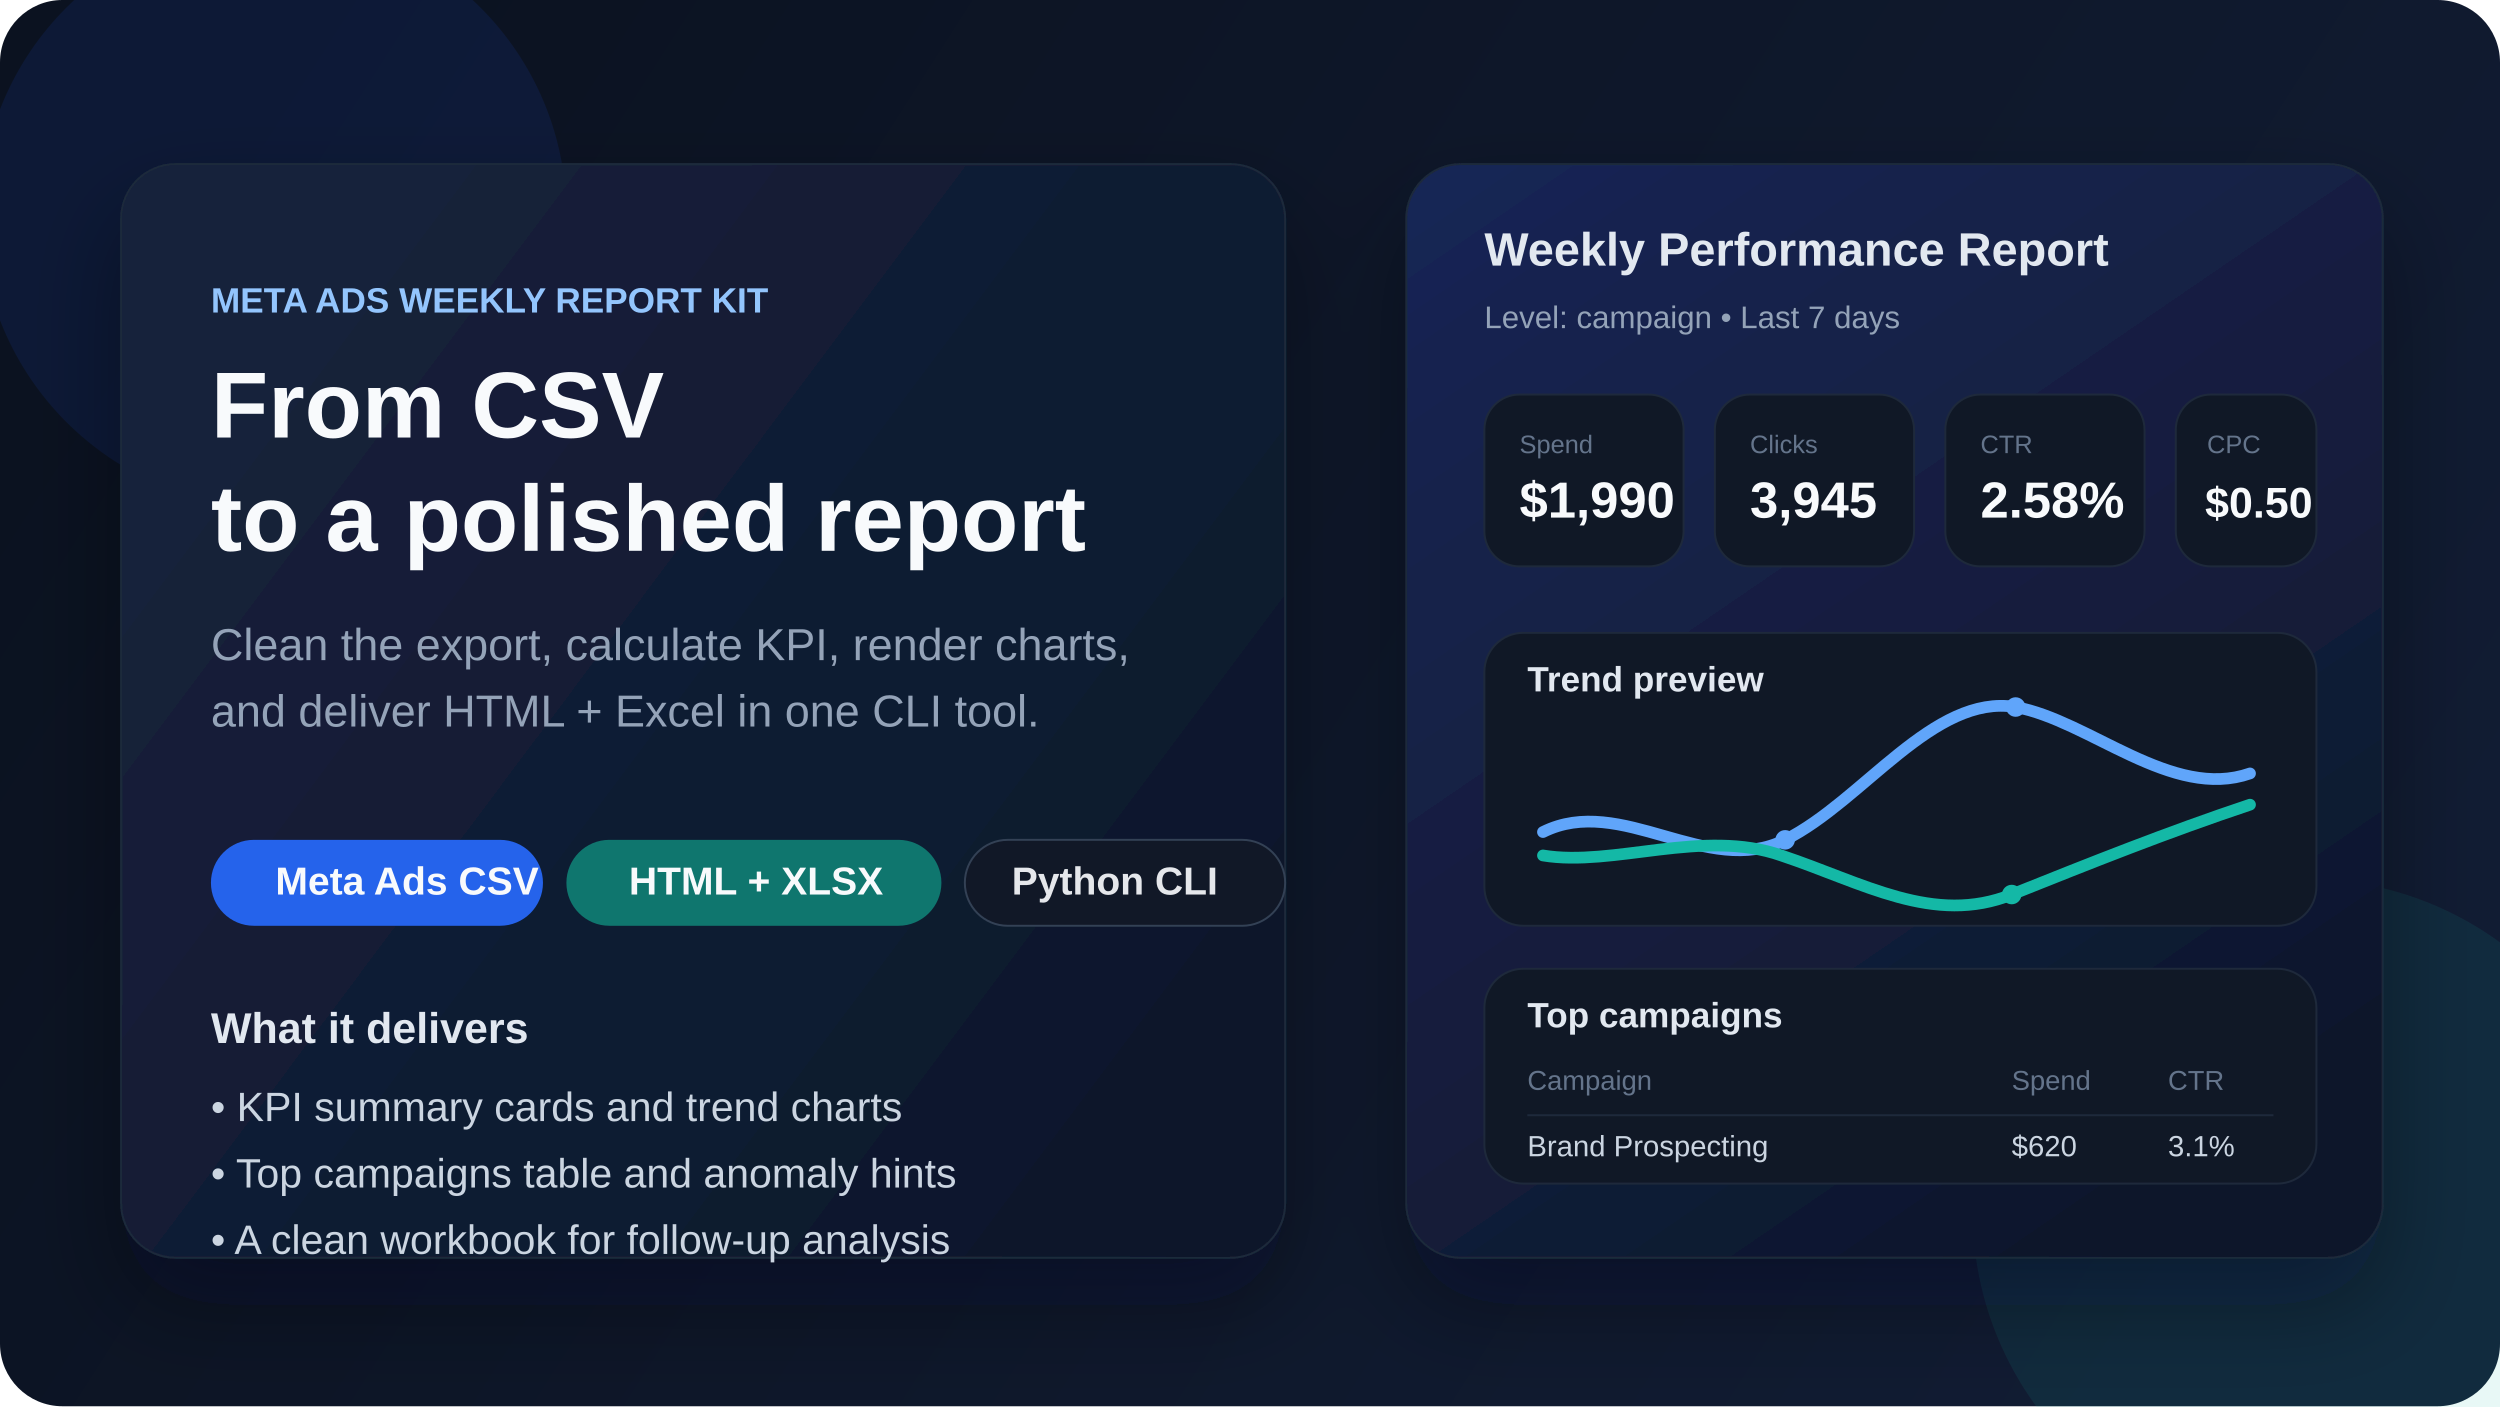
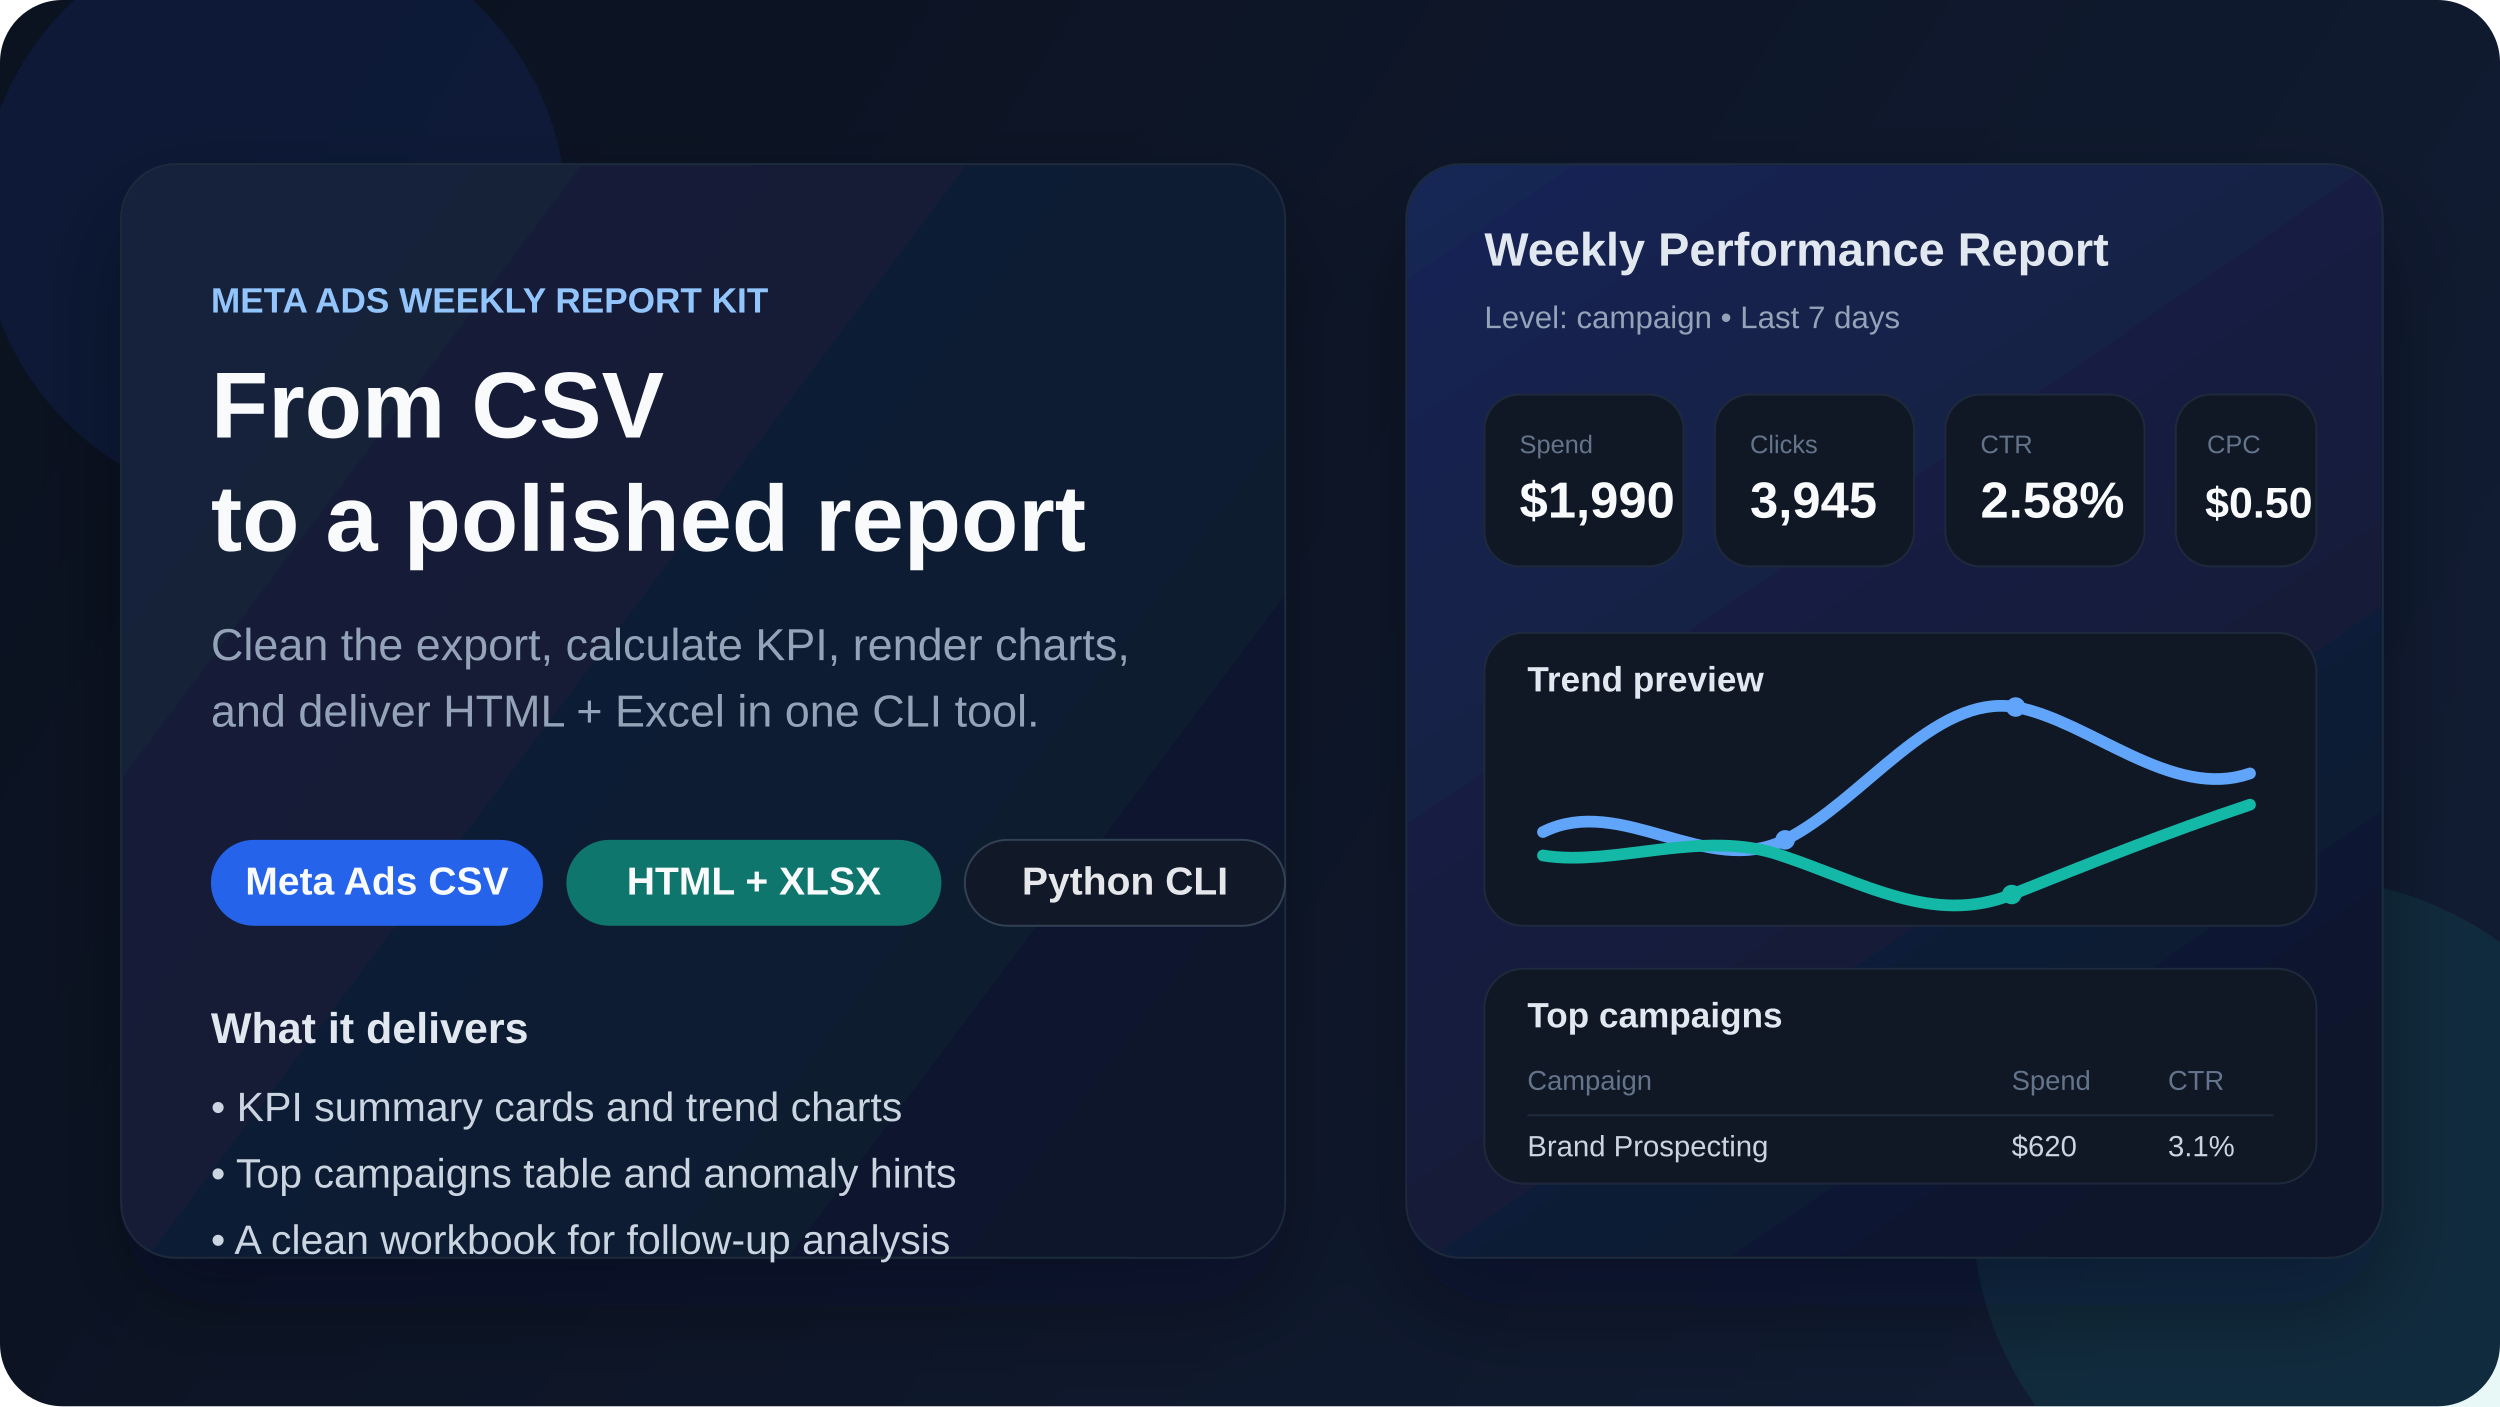
<svg xmlns="http://www.w3.org/2000/svg" width="1280" height="720" viewBox="0 0 1280 720" fill="none">
  <defs>
    <linearGradient id="bg" x1="120" y1="40" x2="1120" y2="680" gradientUnits="userSpaceOnUse">
      <stop stop-color="#0B1220" />
      <stop offset="1" stop-color="#111C33" />
    </linearGradient>
    <linearGradient id="panel" x1="760" y1="88" x2="1124" y2="620" gradientUnits="userSpaceOnUse">
      <stop stop-color="#172554" />
      <stop offset="1" stop-color="#0F172A" />
    </linearGradient>
    <linearGradient id="card" x1="80" y1="200" x2="640" y2="620" gradientUnits="userSpaceOnUse">
      <stop stop-color="#13213B" />
      <stop offset="1" stop-color="#0F172A" />
    </linearGradient>
    <filter id="shadow" x="0" y="0" width="1280" height="720" filterUnits="userSpaceOnUse" color-interpolation-filters="sRGB">
      <feDropShadow dx="0" dy="24" stdDeviation="24" flood-color="#020617" flood-opacity="0.35" />
    </filter>
  </defs>
  <rect width="1280" height="720" rx="32" fill="url(#bg)" />
  <circle cx="140" cy="110" r="150" fill="#1D4ED8" fill-opacity="0.12" />
  <circle cx="1180" cy="620" r="170" fill="#14B8A6" fill-opacity="0.10" />
  <g filter="url(#shadow)">
    <rect x="62" y="84" width="596" height="560" rx="28" fill="url(#card)" stroke="#1E293B" />
    <rect x="720" y="84" width="500" height="560" rx="28" fill="url(#panel)" stroke="#1E293B" />
  </g>
  <text x="108" y="160" fill="#93C5FD" font-family="Segoe UI, Arial, sans-serif" font-size="18" font-weight="700">META ADS WEEKLY REPORT KIT</text>
  <text x="108" y="224" fill="#F8FAFC" font-family="Segoe UI, Arial, sans-serif" font-size="48" font-weight="700">From CSV</text>
  <text x="108" y="282" fill="#F8FAFC" font-family="Segoe UI, Arial, sans-serif" font-size="48" font-weight="700">to a polished report</text>
  <text x="108" y="338" fill="#94A3B8" font-family="Segoe UI, Arial, sans-serif" font-size="23">Clean the export, calculate KPI, render charts,</text>
  <text x="108" y="372" fill="#94A3B8" font-family="Segoe UI, Arial, sans-serif" font-size="23">and deliver HTML + Excel in one CLI tool.</text>
  <rect x="108" y="430" width="170" height="44" rx="22" fill="#2563EB" />
-   <text x="141" y="458" fill="#F8FAFC" font-family="Arial, Helvetica, sans-serif" font-size="20" font-weight="700">Meta Ads CSV</text>
+   <text x="193" y="458" fill="#F8FAFC" font-family="Arial, Helvetica, sans-serif" font-size="20" font-weight="700" text-anchor="middle">Meta Ads CSV</text>
  <rect x="290" y="430" width="192" height="44" rx="22" fill="#0F766E" />
-   <text x="322" y="458" fill="#F8FAFC" font-family="Arial, Helvetica, sans-serif" font-size="20" font-weight="700">HTML + XLSX</text>
+   <text x="386" y="458" fill="#F8FAFC" font-family="Arial, Helvetica, sans-serif" font-size="20" font-weight="700" text-anchor="middle">HTML + XLSX</text>
  <rect x="494" y="430" width="164" height="44" rx="22" fill="#111827" stroke="#334155" />
-   <text x="518" y="458" fill="#E5E7EB" font-family="Arial, Helvetica, sans-serif" font-size="20" font-weight="700">Python CLI</text>
+   <text x="576" y="458" fill="#E5E7EB" font-family="Arial, Helvetica, sans-serif" font-size="20" font-weight="700" text-anchor="middle">Python CLI</text>
  <text x="108" y="534" fill="#E2E8F0" font-family="Segoe UI, Arial, sans-serif" font-size="22" font-weight="700">What it delivers</text>
  <text x="108" y="574" fill="#CBD5E1" font-family="Segoe UI, Arial, sans-serif" font-size="21">• KPI summary cards and trend charts</text>
  <text x="108" y="608" fill="#CBD5E1" font-family="Segoe UI, Arial, sans-serif" font-size="21">• Top campaigns table and anomaly hints</text>
  <text x="108" y="642" fill="#CBD5E1" font-family="Segoe UI, Arial, sans-serif" font-size="21">• A clean workbook for follow-up analysis</text>
  <text x="760" y="136" fill="#E2E8F0" font-family="Segoe UI, Arial, sans-serif" font-size="24" font-weight="700">Weekly Performance Report</text>
  <text x="760" y="168" fill="#94A3B8" font-family="Segoe UI, Arial, sans-serif" font-size="16">Level: campaign   •   Last 7 days</text>
  <rect x="760" y="202" width="102" height="88" rx="18" fill="#101826" stroke="#1E293B" />
  <rect x="878" y="202" width="102" height="88" rx="18" fill="#101826" stroke="#1E293B" />
  <rect x="996" y="202" width="102" height="88" rx="18" fill="#101826" stroke="#1E293B" />
  <rect x="1114" y="202" width="72" height="88" rx="18" fill="#101826" stroke="#1E293B" />
  <text x="778" y="232" fill="#64748B" font-family="Segoe UI, Arial, sans-serif" font-size="13">Spend</text>
  <text x="778" y="265" fill="#F8FAFC" font-family="Segoe UI, Arial, sans-serif" font-size="26" font-weight="700">$1,990</text>
  <text x="896" y="232" fill="#64748B" font-family="Segoe UI, Arial, sans-serif" font-size="13">Clicks</text>
  <text x="896" y="265" fill="#F8FAFC" font-family="Segoe UI, Arial, sans-serif" font-size="26" font-weight="700">3,945</text>
  <text x="1014" y="232" fill="#64748B" font-family="Segoe UI, Arial, sans-serif" font-size="13">CTR</text>
  <text x="1014" y="265" fill="#F8FAFC" font-family="Segoe UI, Arial, sans-serif" font-size="26" font-weight="700">2.58%</text>
  <text x="1130" y="232" fill="#64748B" font-family="Segoe UI, Arial, sans-serif" font-size="13">CPC</text>
  <text x="1129" y="265" fill="#F8FAFC" font-family="Segoe UI, Arial, sans-serif" font-size="22" font-weight="700">$0.50</text>
  <rect x="760" y="324" width="426" height="150" rx="20" fill="#101826" stroke="#1E293B" />
  <text x="782" y="354" fill="#E2E8F0" font-family="Segoe UI, Arial, sans-serif" font-size="18" font-weight="700">Trend preview</text>
  <path d="M790 426C830 406 874 450 914 430C954 410 990 355 1032 362C1070 369 1112 410 1152 396" stroke="#60A5FA" stroke-width="6" stroke-linecap="round" />
  <path d="M790 438C826 444 872 424 912 438C954 452 990 474 1030 458C1070 442 1110 426 1152 412" stroke="#14B8A6" stroke-width="6" stroke-linecap="round" />
  <circle cx="914" cy="430" r="5" fill="#60A5FA" />
  <circle cx="1032" cy="362" r="5" fill="#60A5FA" />
  <circle cx="1030" cy="458" r="5" fill="#14B8A6" />
  <rect x="760" y="496" width="426" height="110" rx="20" fill="#101826" stroke="#1E293B" />
  <text x="782" y="526" fill="#E2E8F0" font-family="Segoe UI, Arial, sans-serif" font-size="18" font-weight="700">Top campaigns</text>
  <text x="782" y="558" fill="#64748B" font-family="Segoe UI, Arial, sans-serif" font-size="14">Campaign</text>
  <text x="1030" y="558" fill="#64748B" font-family="Segoe UI, Arial, sans-serif" font-size="14">Spend</text>
  <text x="1110" y="558" fill="#64748B" font-family="Segoe UI, Arial, sans-serif" font-size="14">CTR</text>
  <line x1="782" y1="571" x2="1164" y2="571" stroke="#1E293B" />
  <text x="782" y="592" fill="#CBD5E1" font-family="Segoe UI, Arial, sans-serif" font-size="15">Brand Prospecting</text>
  <text x="1030" y="592" fill="#CBD5E1" font-family="Segoe UI, Arial, sans-serif" font-size="15">$620</text>
  <text x="1110" y="592" fill="#CBD5E1" font-family="Segoe UI, Arial, sans-serif" font-size="15">3.1%</text>
</svg>
